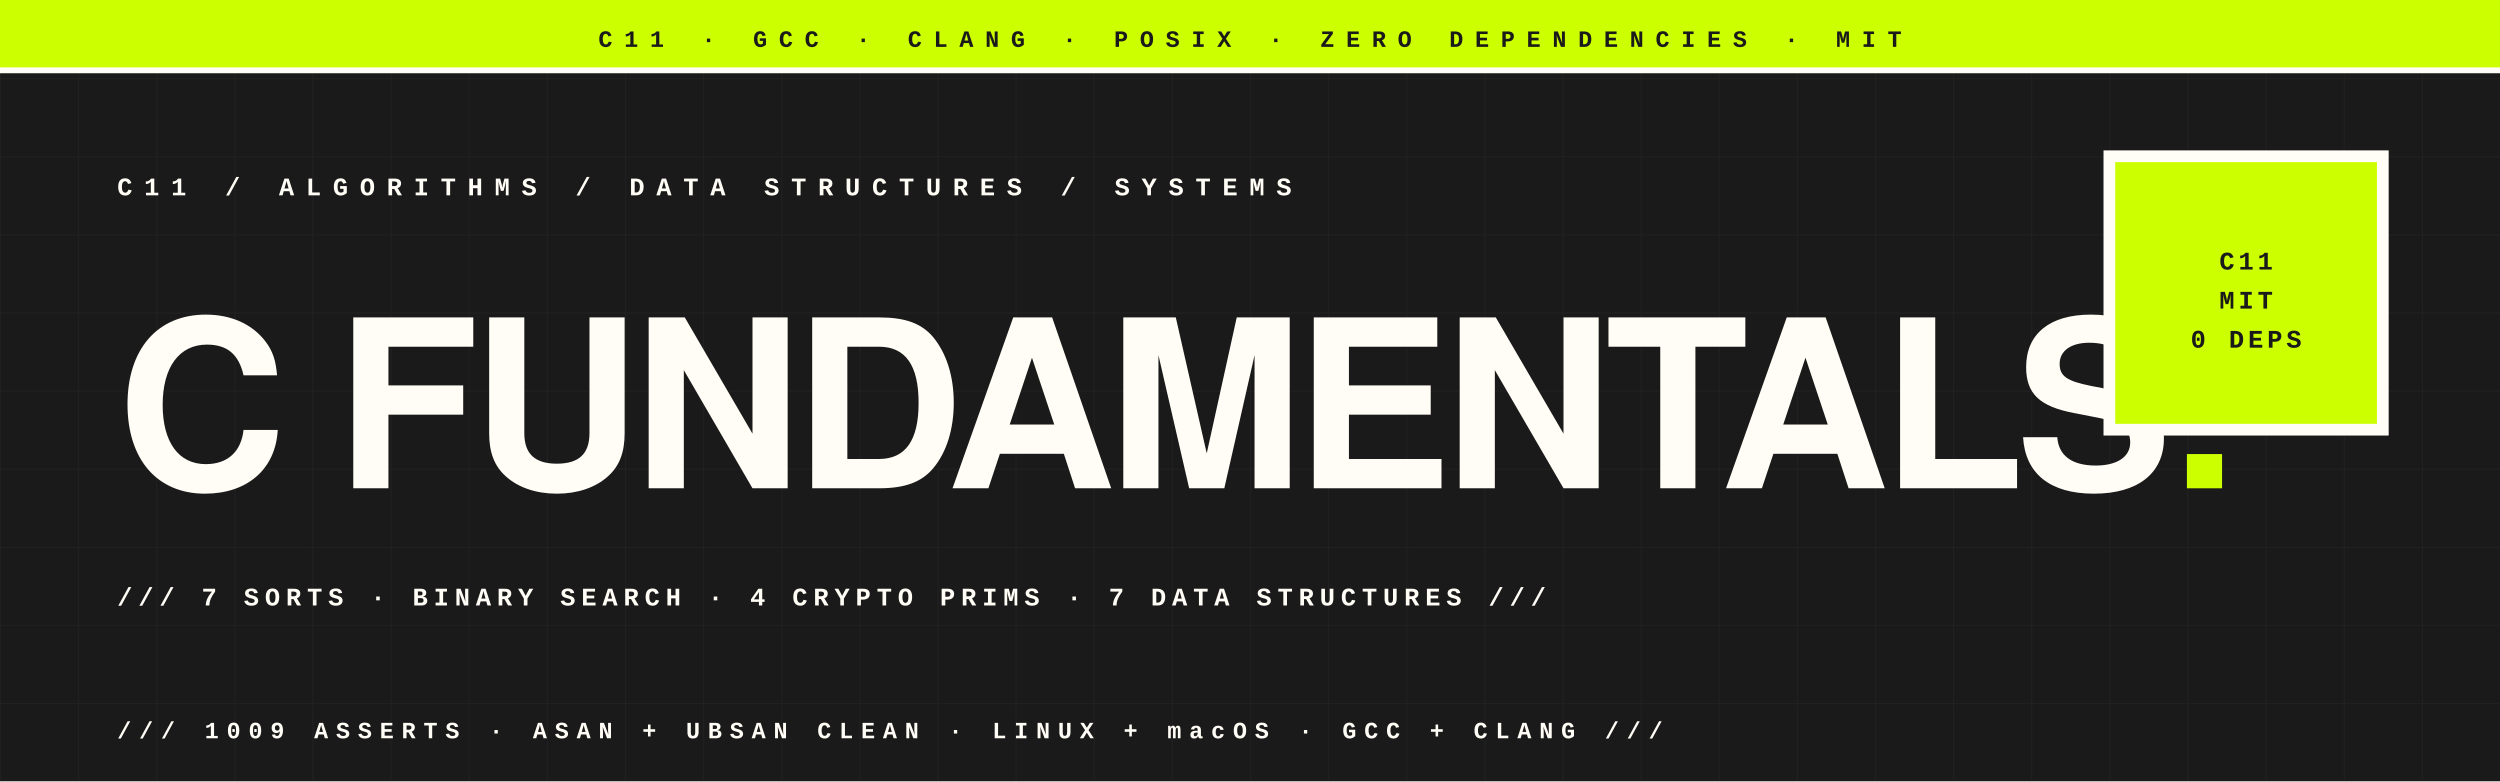
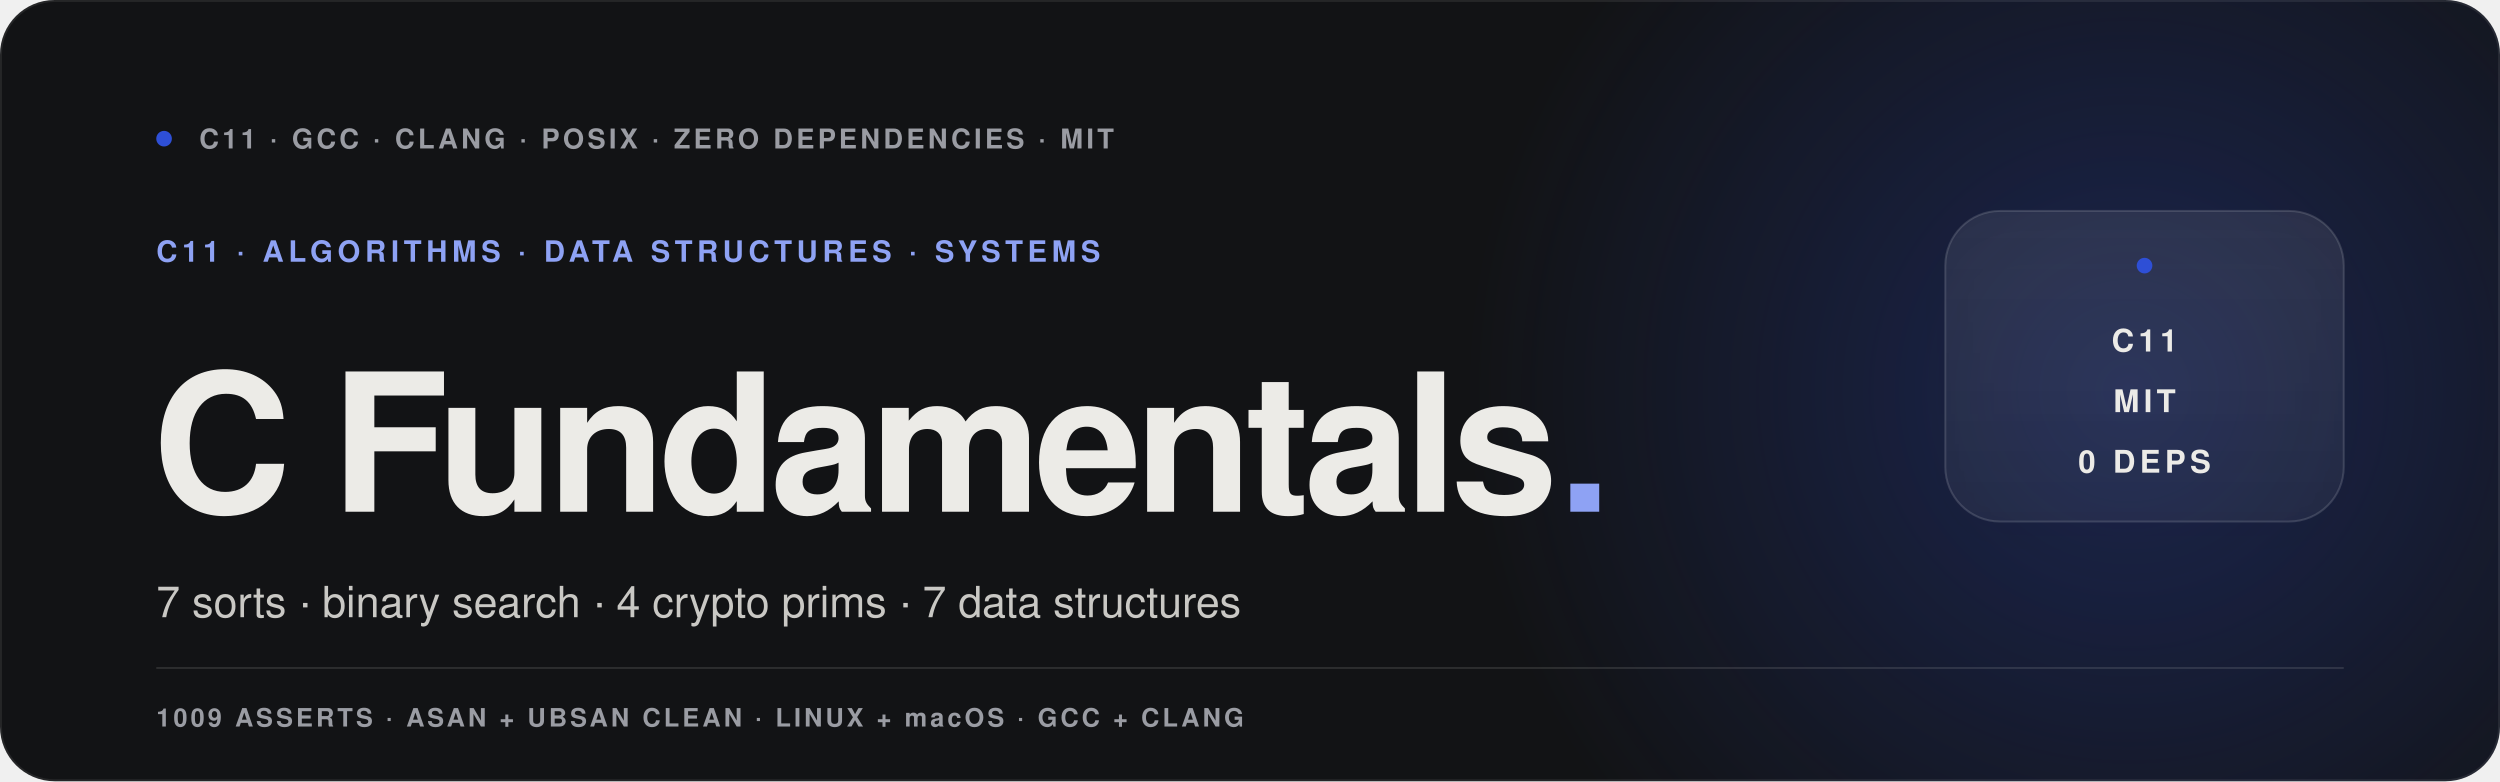
<svg xmlns="http://www.w3.org/2000/svg" viewBox="0 0 1280 400" width="1280" height="400" role="img" aria-label="C Fundamentals">
  <defs>
-     <pattern id="grid" width="40" height="40" patternUnits="userSpaceOnUse">
-       <path d="M 40 0 L 0 0 0 40" fill="none" stroke="#FFFDF5" stroke-width="0.5" stroke-opacity="0.06" />
-     </pattern>
+     <radialGradient id="glow" gradientUnits="userSpaceOnUse" cx="1090" cy="200" r="340">
+       <stop offset="0" stop-color="#2E4FD6" stop-opacity=".30" />
+       <stop offset="1" stop-color="#2E4FD6" stop-opacity="0" />
+     </radialGradient>
+     <linearGradient id="card" x1="0" y1="0" x2="0" y2="1">
+       <stop offset="0" stop-color="#FFFFFF" stop-opacity=".08" />
+       <stop offset="1" stop-color="#FFFFFF" stop-opacity=".04" />
+     </linearGradient>
+     <filter id="lift" x="-30%" y="-30%" width="160%" height="170%">
+       <feDropShadow dx="0" dy="12" stdDeviation="16" flood-color="#000000" flood-opacity=".45" />
+     </filter>
    <style>
-       .heading { font-family: 'Helvetica Neue', 'Arial Black', Helvetica, Arial, sans-serif; font-weight: 900; }
-       .mono    { font-family: ui-monospace, 'SF Mono', Menlo, Consolas, 'Courier New', monospace; font-weight: 700; }
+       text { font-family: Satoshi,'Helvetica Neue',Helvetica,Arial,'Liberation Sans',sans-serif; }
    </style>
  </defs>
-   <rect width="1280" height="400" fill="#1A1A1A" />
-   <rect width="1280" height="400" fill="url(#grid)" />
-   <rect x="0" y="0" width="1280" height="36" fill="#CCFF00" />
-   <line x1="0" y1="36" x2="1280" y2="36" stroke="#FFFDF5" stroke-width="3" />
-   <text class="mono" x="640" y="24" text-anchor="middle" font-size="12" fill="#1A1A1A" letter-spacing="6">C11 · GCC · CLANG · POSIX · ZERO DEPENDENCIES · MIT</text>
-   <text class="mono" x="60" y="100" font-size="13" fill="#FFFDF5" letter-spacing="6">C11 / ALGORITHMS / DATA STRUCTURES / SYSTEMS</text>
-   <text class="heading" x="60" y="250" font-size="120" fill="#FFFDF5" letter-spacing="-4" textLength="1000" lengthAdjust="spacingAndGlyphs">C FUNDAMENTALS<tspan fill="#CCFF00">.</tspan>
+   <rect width="1280" height="400" rx="28" fill="#121315" />
+   <rect width="1280" height="400" rx="28" fill="url(#glow)" />
+   <rect x="0.5" y="0.5" width="1279" height="399" rx="27.5" fill="none" stroke="#FFFFFF" stroke-opacity=".08" />
+   <circle cx="84" cy="71" r="4" fill="#2E4FD6" />
+   <text x="102" y="76" font-size="14" font-weight="600" letter-spacing="1.68" fill="#9A9CA3">C11 · GCC · CLANG · POSIX · ZERO DEPENDENCIES · MIT</text>
+   <text x="80" y="134" font-size="15" font-weight="700" letter-spacing="2.40" fill="#8EA2F4">C11 · ALGORITHMS · DATA STRUCTURES · SYSTEMS</text>
+   <text x="78" y="262" font-size="98.5" font-weight="700" letter-spacing="-3.45" fill="#ECEBE7">C Fundamentals<tspan fill="#8EA2F4">.</tspan>
  </text>
-   <text class="mono" x="60" y="310" font-size="13" fill="#FFFDF5" letter-spacing="3">/// 7 SORTS · BINARY SEARCH · 4 CRYPTO PRIMS · 7 DATA STRUCTURES ///</text>
-   <rect x="1080" y="80" width="140" height="140" fill="#CCFF00" stroke="#FFFDF5" stroke-width="6" />
-   <text class="mono" x="1150" y="138" text-anchor="middle" font-size="13" fill="#1A1A1A" letter-spacing="2">C11</text>
-   <text class="mono" x="1150" y="158" text-anchor="middle" font-size="13" fill="#1A1A1A" letter-spacing="2">MIT</text>
-   <text class="mono" x="1150" y="178" text-anchor="middle" font-size="13" fill="#1A1A1A" letter-spacing="2">0 DEPS</text>
-   <text class="mono" x="60" y="378" font-size="12" fill="#FFFDF5" letter-spacing="4">/// 1009 ASSERTS · ASAN + UBSAN CLEAN · LINUX + macOS · GCC + CLANG ///</text>
+   <text x="80" y="316" font-size="22" font-weight="500" fill="#C9C8C4">7 sorts · binary search · 4 crypto prims · 7 data structures</text>
+   <line x1="80" y1="342" x2="1200" y2="342" stroke="#ECEBE7" stroke-opacity=".12" />
+   <text x="80" y="372" font-size="13" font-weight="600" letter-spacing="1.56" fill="#9A9CA3">1009 ASSERTS · ASAN + UBSAN CLEAN · LINUX + macOS · GCC + CLANG</text>
+   <g filter="url(#lift)">
+     <rect x="996" y="108" width="204" height="159" rx="28" fill="url(#card)" stroke="#FFFFFF" stroke-opacity=".14" />
+   </g>
+   <circle cx="1098" cy="136" r="4" fill="#2E4FD6" />
+   <text x="1098" y="180" text-anchor="middle" font-size="16" font-weight="700" letter-spacing="2.2" fill="#ECEBE7">C11</text>
+   <text x="1098" y="211" text-anchor="middle" font-size="16" font-weight="700" letter-spacing="2.2" fill="#ECEBE7">MIT</text>
+   <text x="1098" y="242" text-anchor="middle" font-size="16" font-weight="700" letter-spacing="2.2" fill="#ECEBE7">0 DEPS</text>
</svg>
